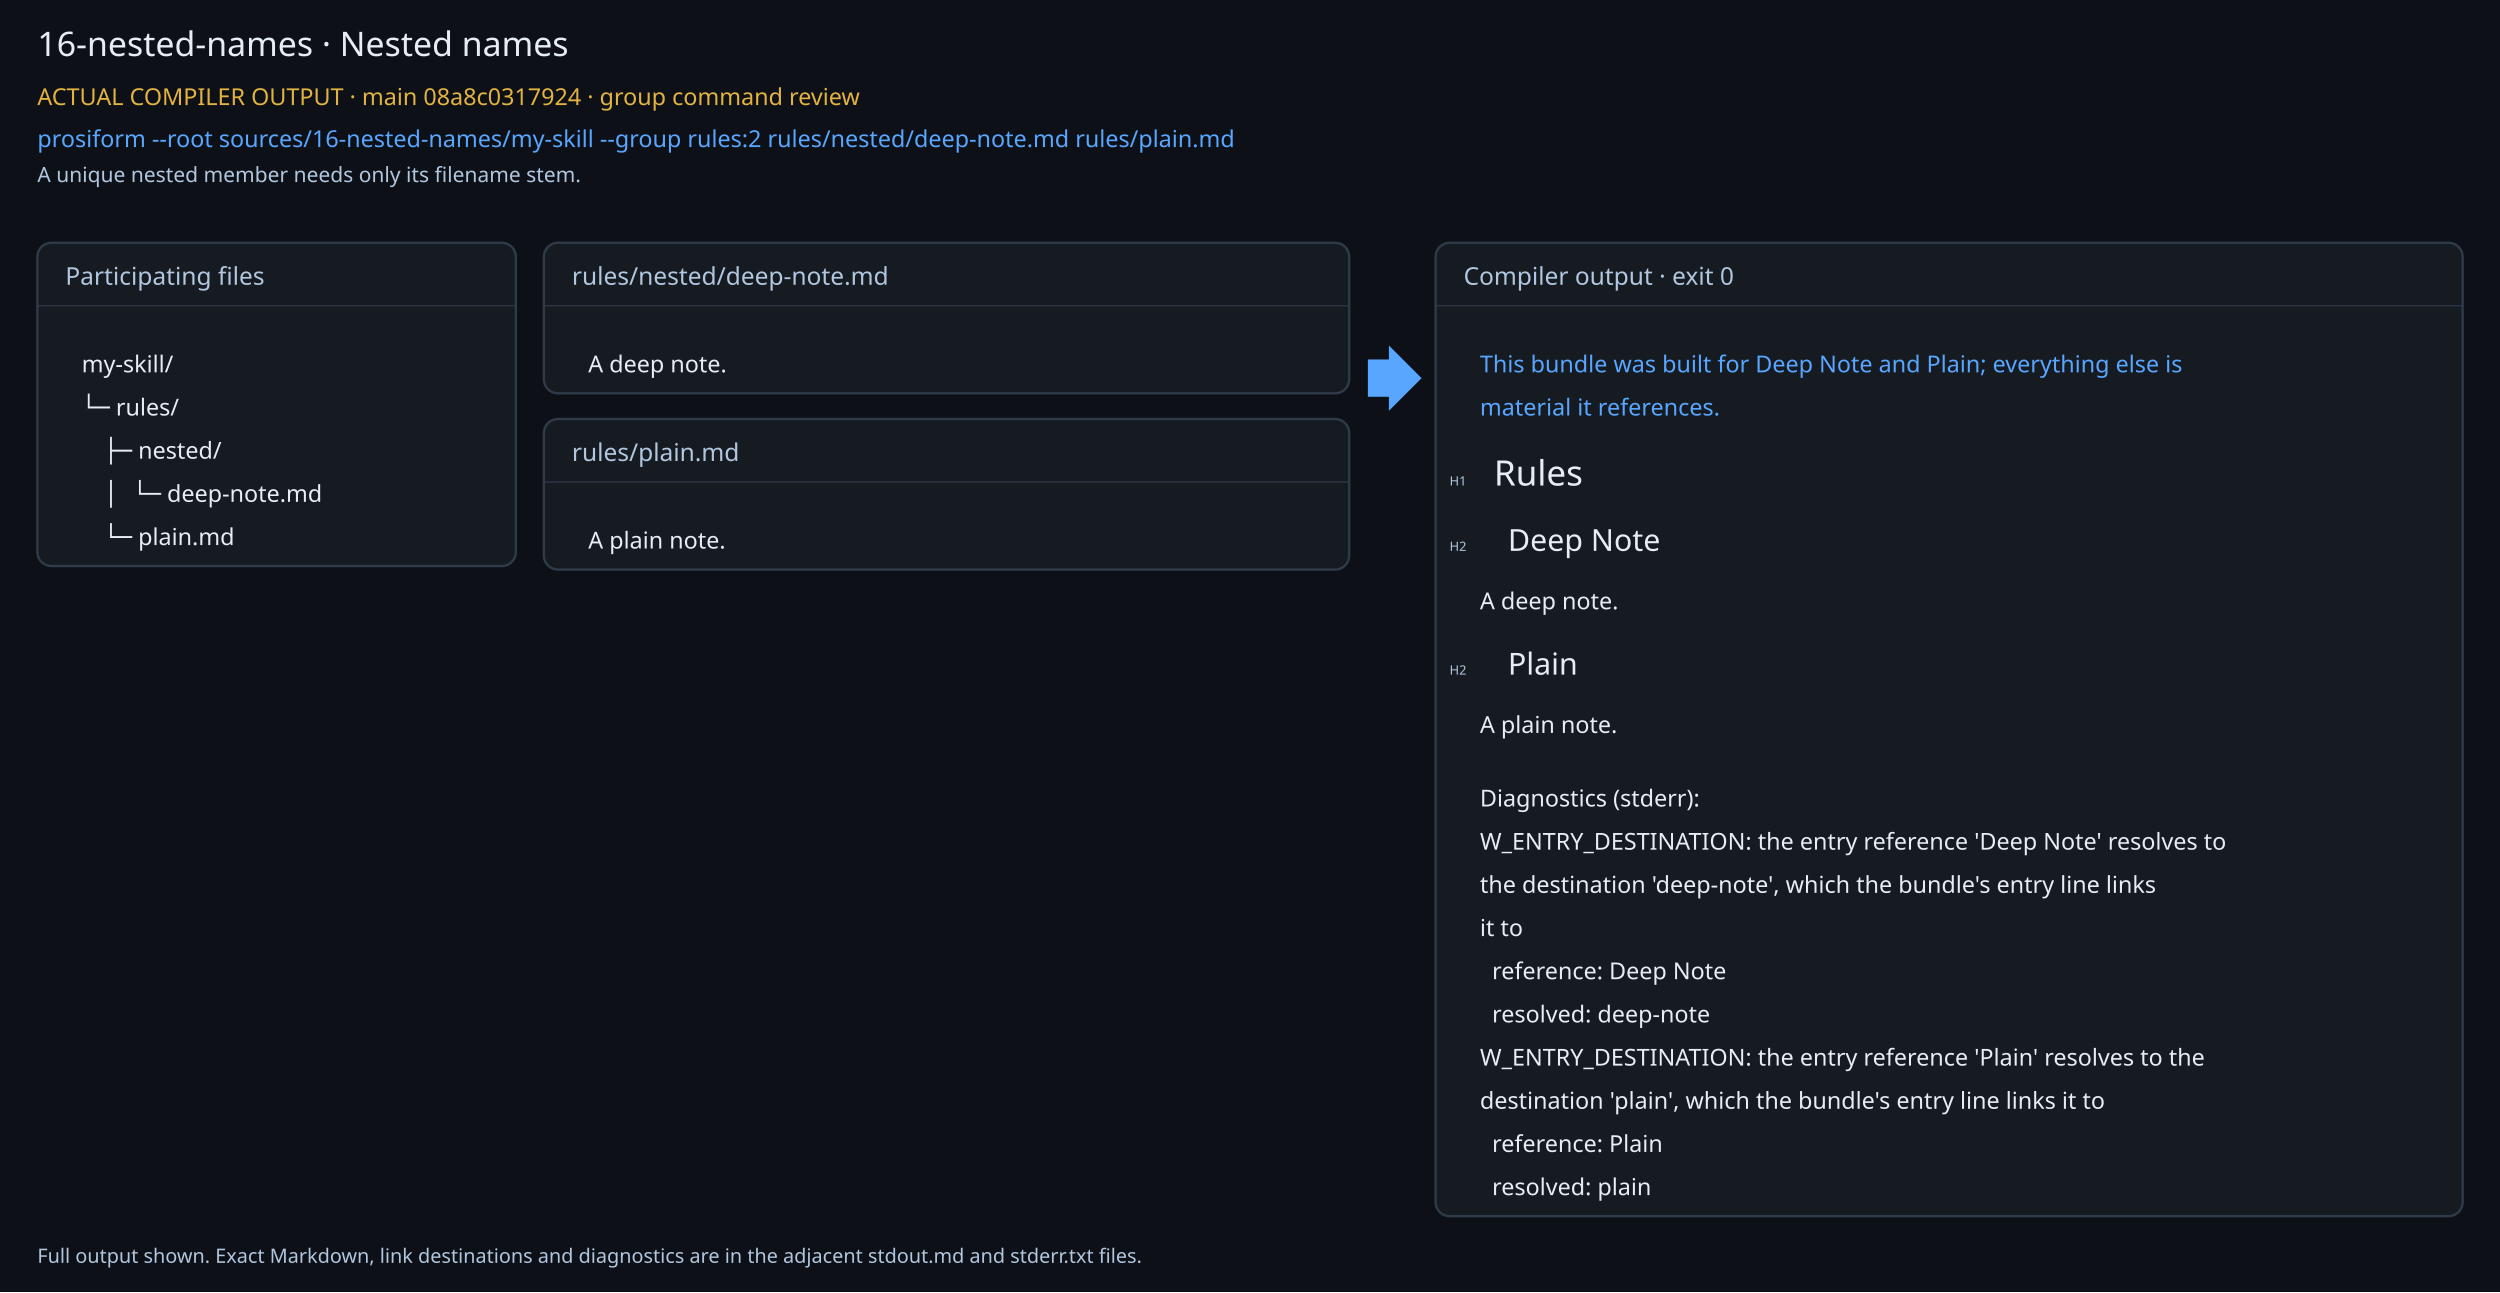
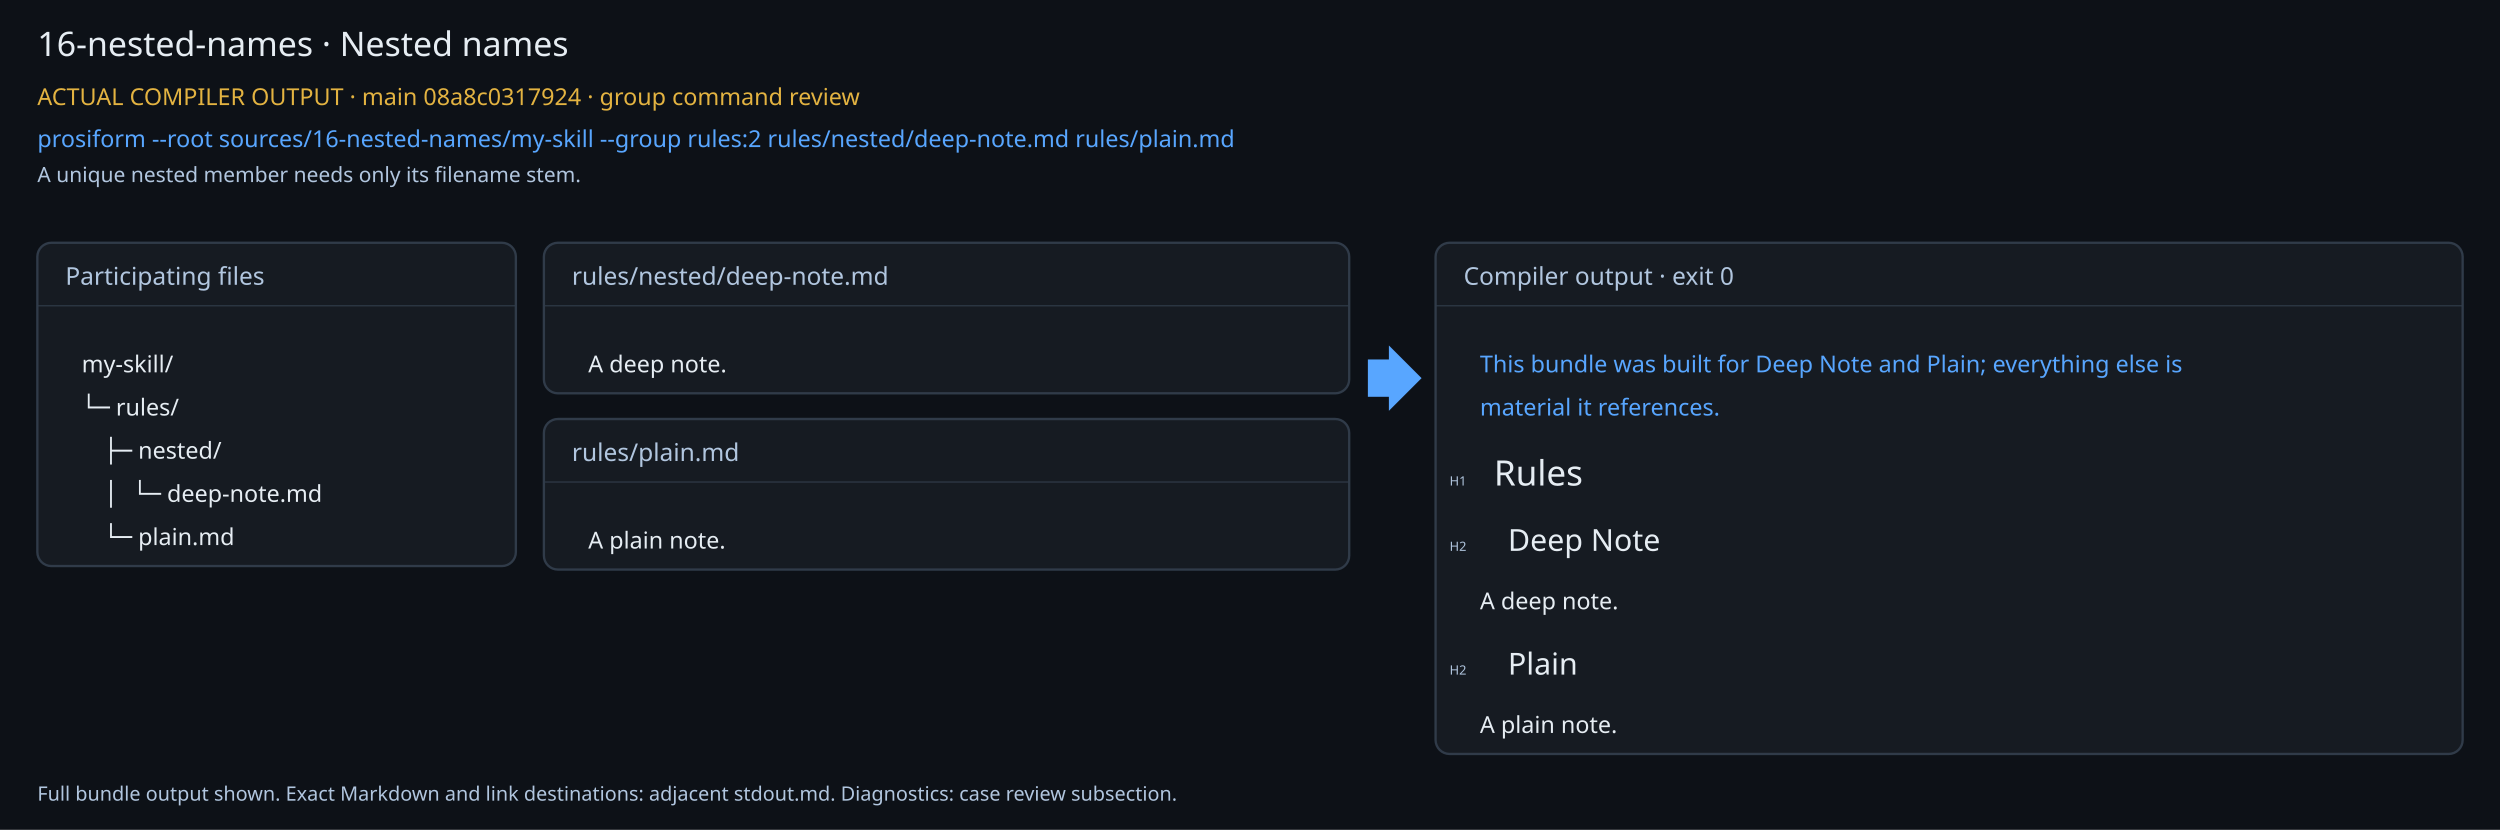
- <svg xmlns="http://www.w3.org/2000/svg" width="2142" height="1107" viewBox="0 0 2142 1107" role="img" aria-labelledby="title desc">
-   <rect width="2142" height="1107" fill="#0d1117" />
+ <svg xmlns="http://www.w3.org/2000/svg" width="2142" height="711" viewBox="0 0 2142 711" role="img" aria-labelledby="title desc">
+   <rect width="2142" height="711" fill="#0d1117" />
  <g font-family="IBM Plex Mono" xml:space="preserve">
    <text x="32" y="48" font-size="29" fill="#e6edf3" font-weight="400">16-nested-names · Nested names</text>
    <text x="32" y="90" font-size="20" fill="#e3b341" font-weight="400">ACTUAL COMPILER OUTPUT · main 08a8c0317924 · group command review</text>
    <text x="32" y="126" font-size="20" fill="#58a6ff" font-weight="400">prosiform --root sources/16-nested-names/my-skill --group rules:2 rules/nested/deep-note.md rules/plain.md</text>
    <text x="32" y="156" font-size="18" fill="#b1c6df" font-weight="400">A unique nested member needs only its filename stem.</text>
    <rect x="32" y="208" width="410" height="277" rx="12" fill="#161b22" stroke="#303b49" stroke-width="2" />
    <text x="56" y="244" font-size="21" fill="#b1c6df" font-weight="400">Participating files</text>
    <path d="M32 262 H442" stroke="#303b49" />
    <text x="70" y="319" font-size="20" fill="#e6edf3" font-weight="400">my-skill/</text>
    <text x="70" y="356" font-size="20" fill="#e6edf3" font-weight="400">└─ rules/</text>
    <text x="70" y="393" font-size="20" fill="#e6edf3" font-weight="400">   ├─ nested/</text>
    <text x="70" y="430" font-size="20" fill="#e6edf3" font-weight="400">   │  └─ deep-note.md</text>
    <text x="70" y="467" font-size="20" fill="#e6edf3" font-weight="400">   └─ plain.md</text>
    <rect x="466" y="208" width="690" height="129" rx="12" fill="#161b22" stroke="#303b49" stroke-width="2" />
    <text x="490" y="244" font-size="21" fill="#b1c6df" font-weight="400">rules/nested/deep-note.md</text>
    <path d="M466 262 H1156" stroke="#303b49" />
    <text x="504" y="319" font-size="20" fill="#e6edf3" font-weight="400">A deep note.</text>
    <rect x="466" y="359" width="690" height="129" rx="12" fill="#161b22" stroke="#303b49" stroke-width="2" />
    <text x="490" y="395" font-size="21" fill="#b1c6df" font-weight="400">rules/plain.md</text>
    <path d="M466 413 H1156" stroke="#303b49" />
    <text x="504" y="470" font-size="20" fill="#e6edf3" font-weight="400">A plain note.</text>
-     <rect x="1230" y="208" width="880" height="834" rx="12" fill="#161b22" stroke="#303b49" stroke-width="2" />
+     <rect x="1230" y="208" width="880" height="438" rx="12" fill="#161b22" stroke="#303b49" stroke-width="2" />
    <text x="1254" y="244" font-size="21" fill="#b1c6df" font-weight="400">Compiler output · exit 0</text>
    <path d="M1230 262 H2110" stroke="#303b49" />
    <text x="1268" y="319" font-size="20" fill="#58a6ff" font-weight="400">This bundle was built for Deep Note and Plain; everything else is</text>
    <text x="1268" y="356" font-size="20" fill="#58a6ff" font-weight="400">material it references.</text>
    <text x="1242" y="416" font-size="11" fill="#b1c6df" font-weight="400">H1</text>
    <text x="1280" y="416" font-size="30" fill="#e6edf3" font-weight="500">Rules</text>
    <text x="1242" y="472" font-size="11" fill="#b1c6df" font-weight="400">H2</text>
    <text x="1292" y="472" font-size="26" fill="#e6edf3" font-weight="500">Deep Note</text>
    <text x="1268" y="522" font-size="20" fill="#e6edf3" font-weight="400">A deep note.</text>
    <text x="1242" y="578" font-size="11" fill="#b1c6df" font-weight="400">H2</text>
    <text x="1292" y="578" font-size="26" fill="#e6edf3" font-weight="500">Plain</text>
    <text x="1268" y="628" font-size="20" fill="#e6edf3" font-weight="400">A plain note.</text>
-     <text x="1268" y="691" font-size="20" fill="#e6edf3" font-weight="400">Diagnostics (stderr):</text>
-     <text x="1268" y="728" font-size="20" fill="#e6edf3" font-weight="400">W_ENTRY_DESTINATION: the entry reference 'Deep Note' resolves to</text>
-     <text x="1268" y="765" font-size="20" fill="#e6edf3" font-weight="400">the destination 'deep-note', which the bundle's entry line links</text>
-     <text x="1268" y="802" font-size="20" fill="#e6edf3" font-weight="400">it to</text>
-     <text x="1268" y="839" font-size="20" fill="#e6edf3" font-weight="400">  reference: Deep Note</text>
-     <text x="1268" y="876" font-size="20" fill="#e6edf3" font-weight="400">  resolved: deep-note</text>
-     <text x="1268" y="913" font-size="20" fill="#e6edf3" font-weight="400">W_ENTRY_DESTINATION: the entry reference 'Plain' resolves to the</text>
-     <text x="1268" y="950" font-size="20" fill="#e6edf3" font-weight="400">destination 'plain', which the bundle's entry line links it to</text>
-     <text x="1268" y="987" font-size="20" fill="#e6edf3" font-weight="400">  reference: Plain</text>
-     <text x="1268" y="1024" font-size="20" fill="#e6edf3" font-weight="400">  resolved: plain</text>
    <path d="M1172 308 H1190 V296 L1218 324 L1190 352 V340 H1172Z" fill="#58a6ff" />
-     <text x="32" y="1082" font-size="17" fill="#b1c6df" font-weight="400">Full output shown. Exact Markdown, link destinations and diagnostics are in the adjacent stdout.md and stderr.txt files.</text>
+     <text x="32" y="686" font-size="17" fill="#b1c6df" font-weight="400">Full bundle output shown. Exact Markdown and link destinations: adjacent stdout.md. Diagnostics: case review subsection.</text>
  </g>
</svg>
